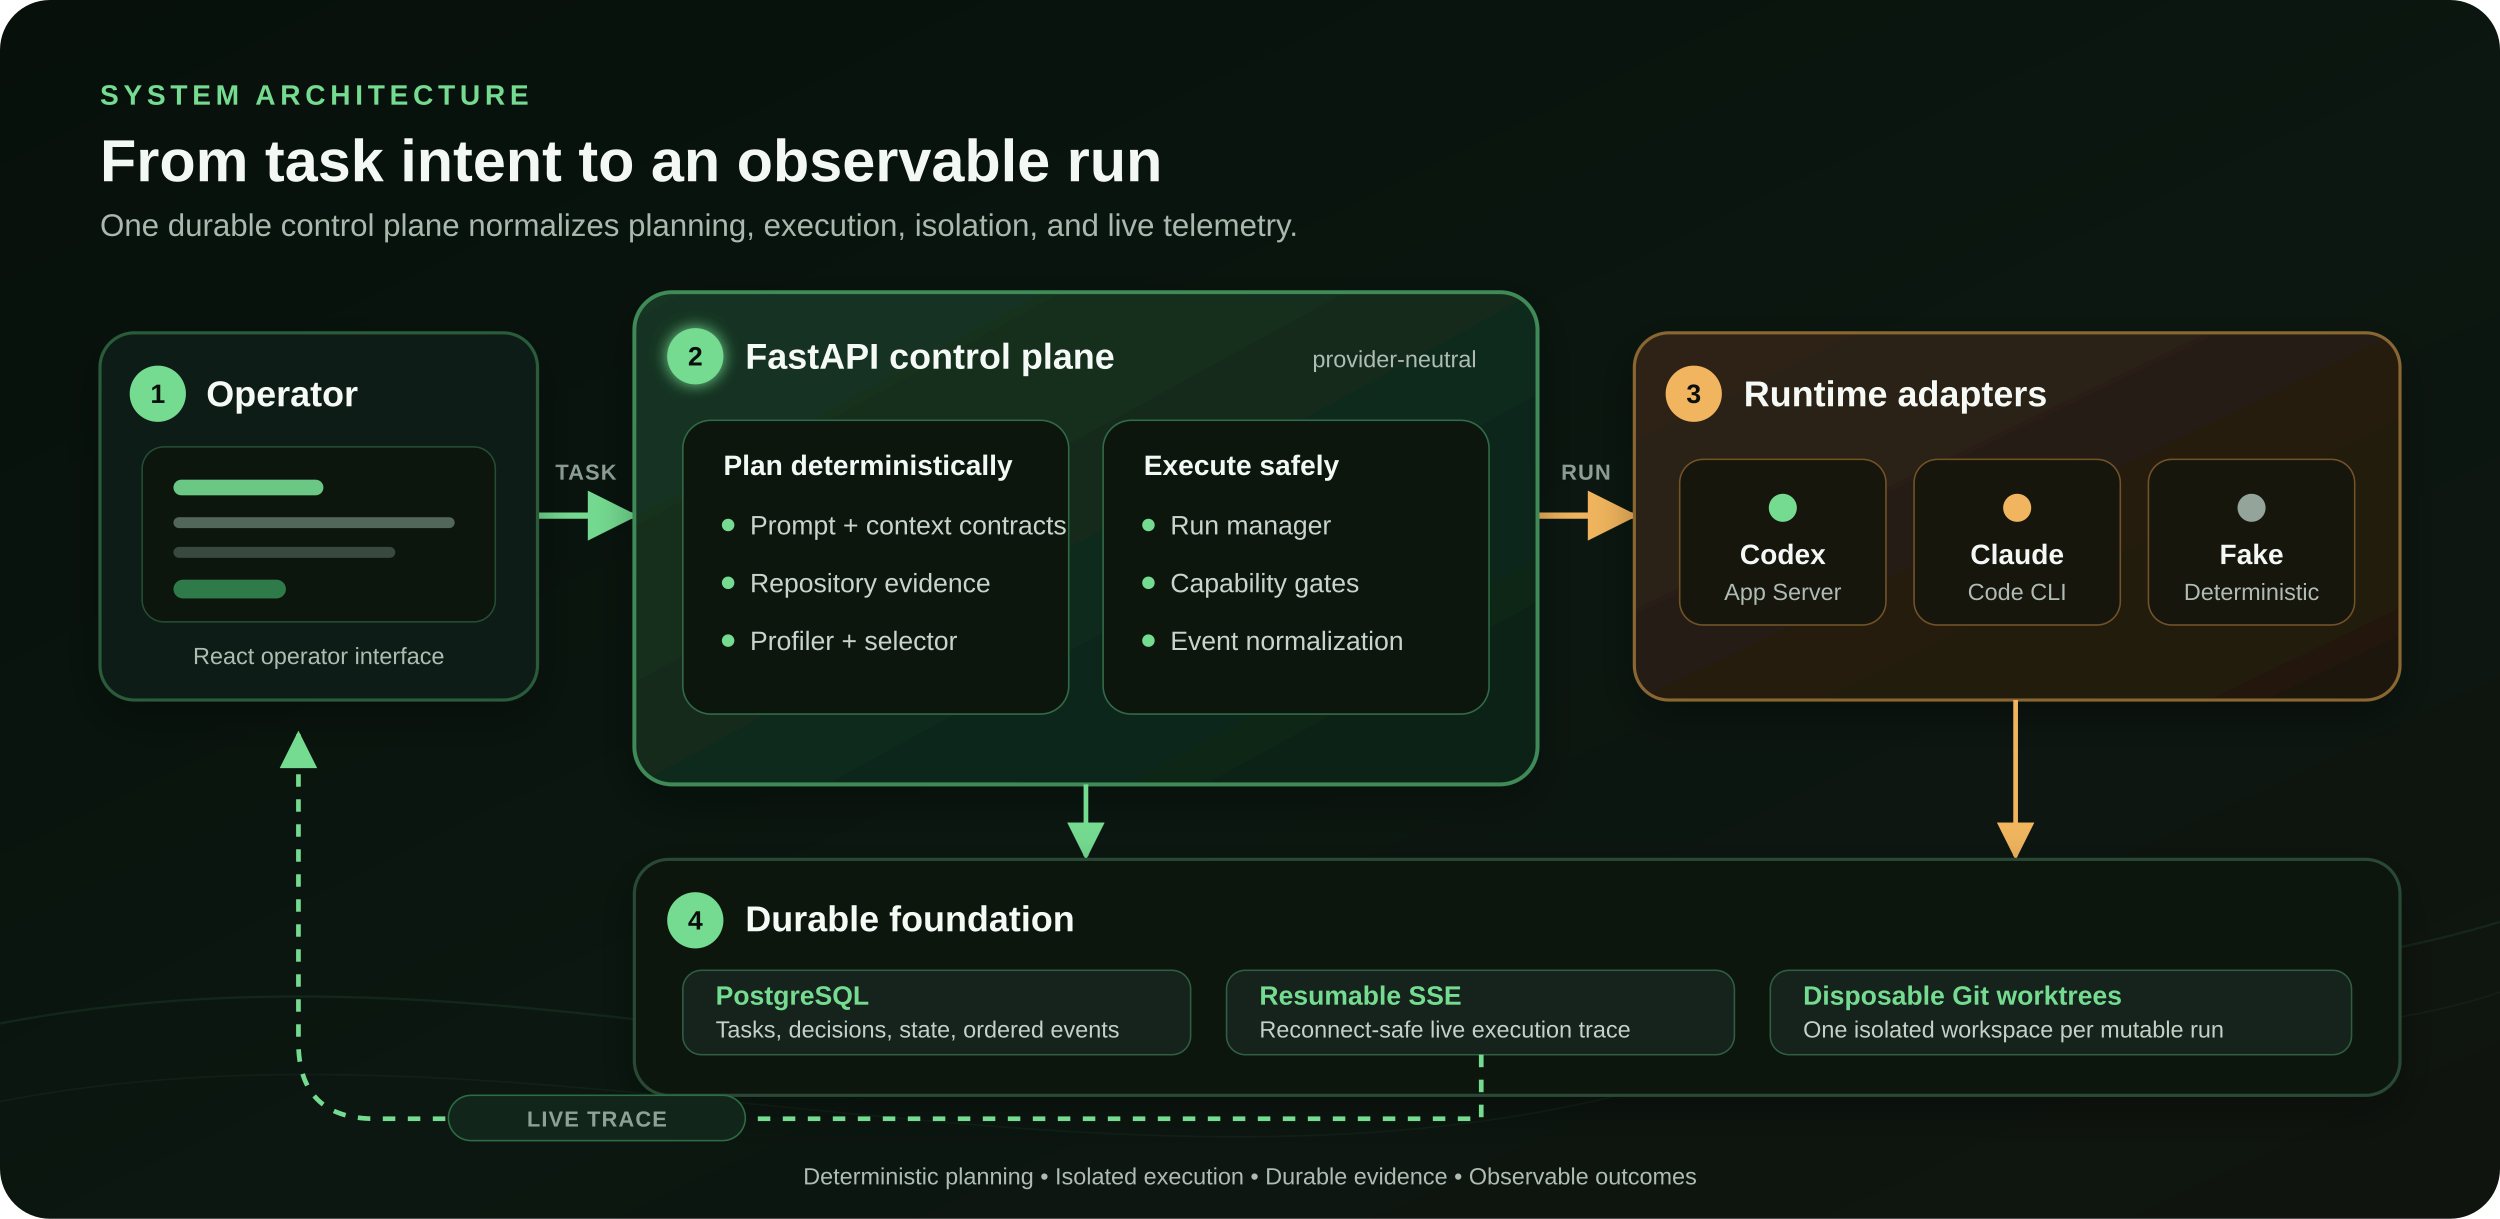
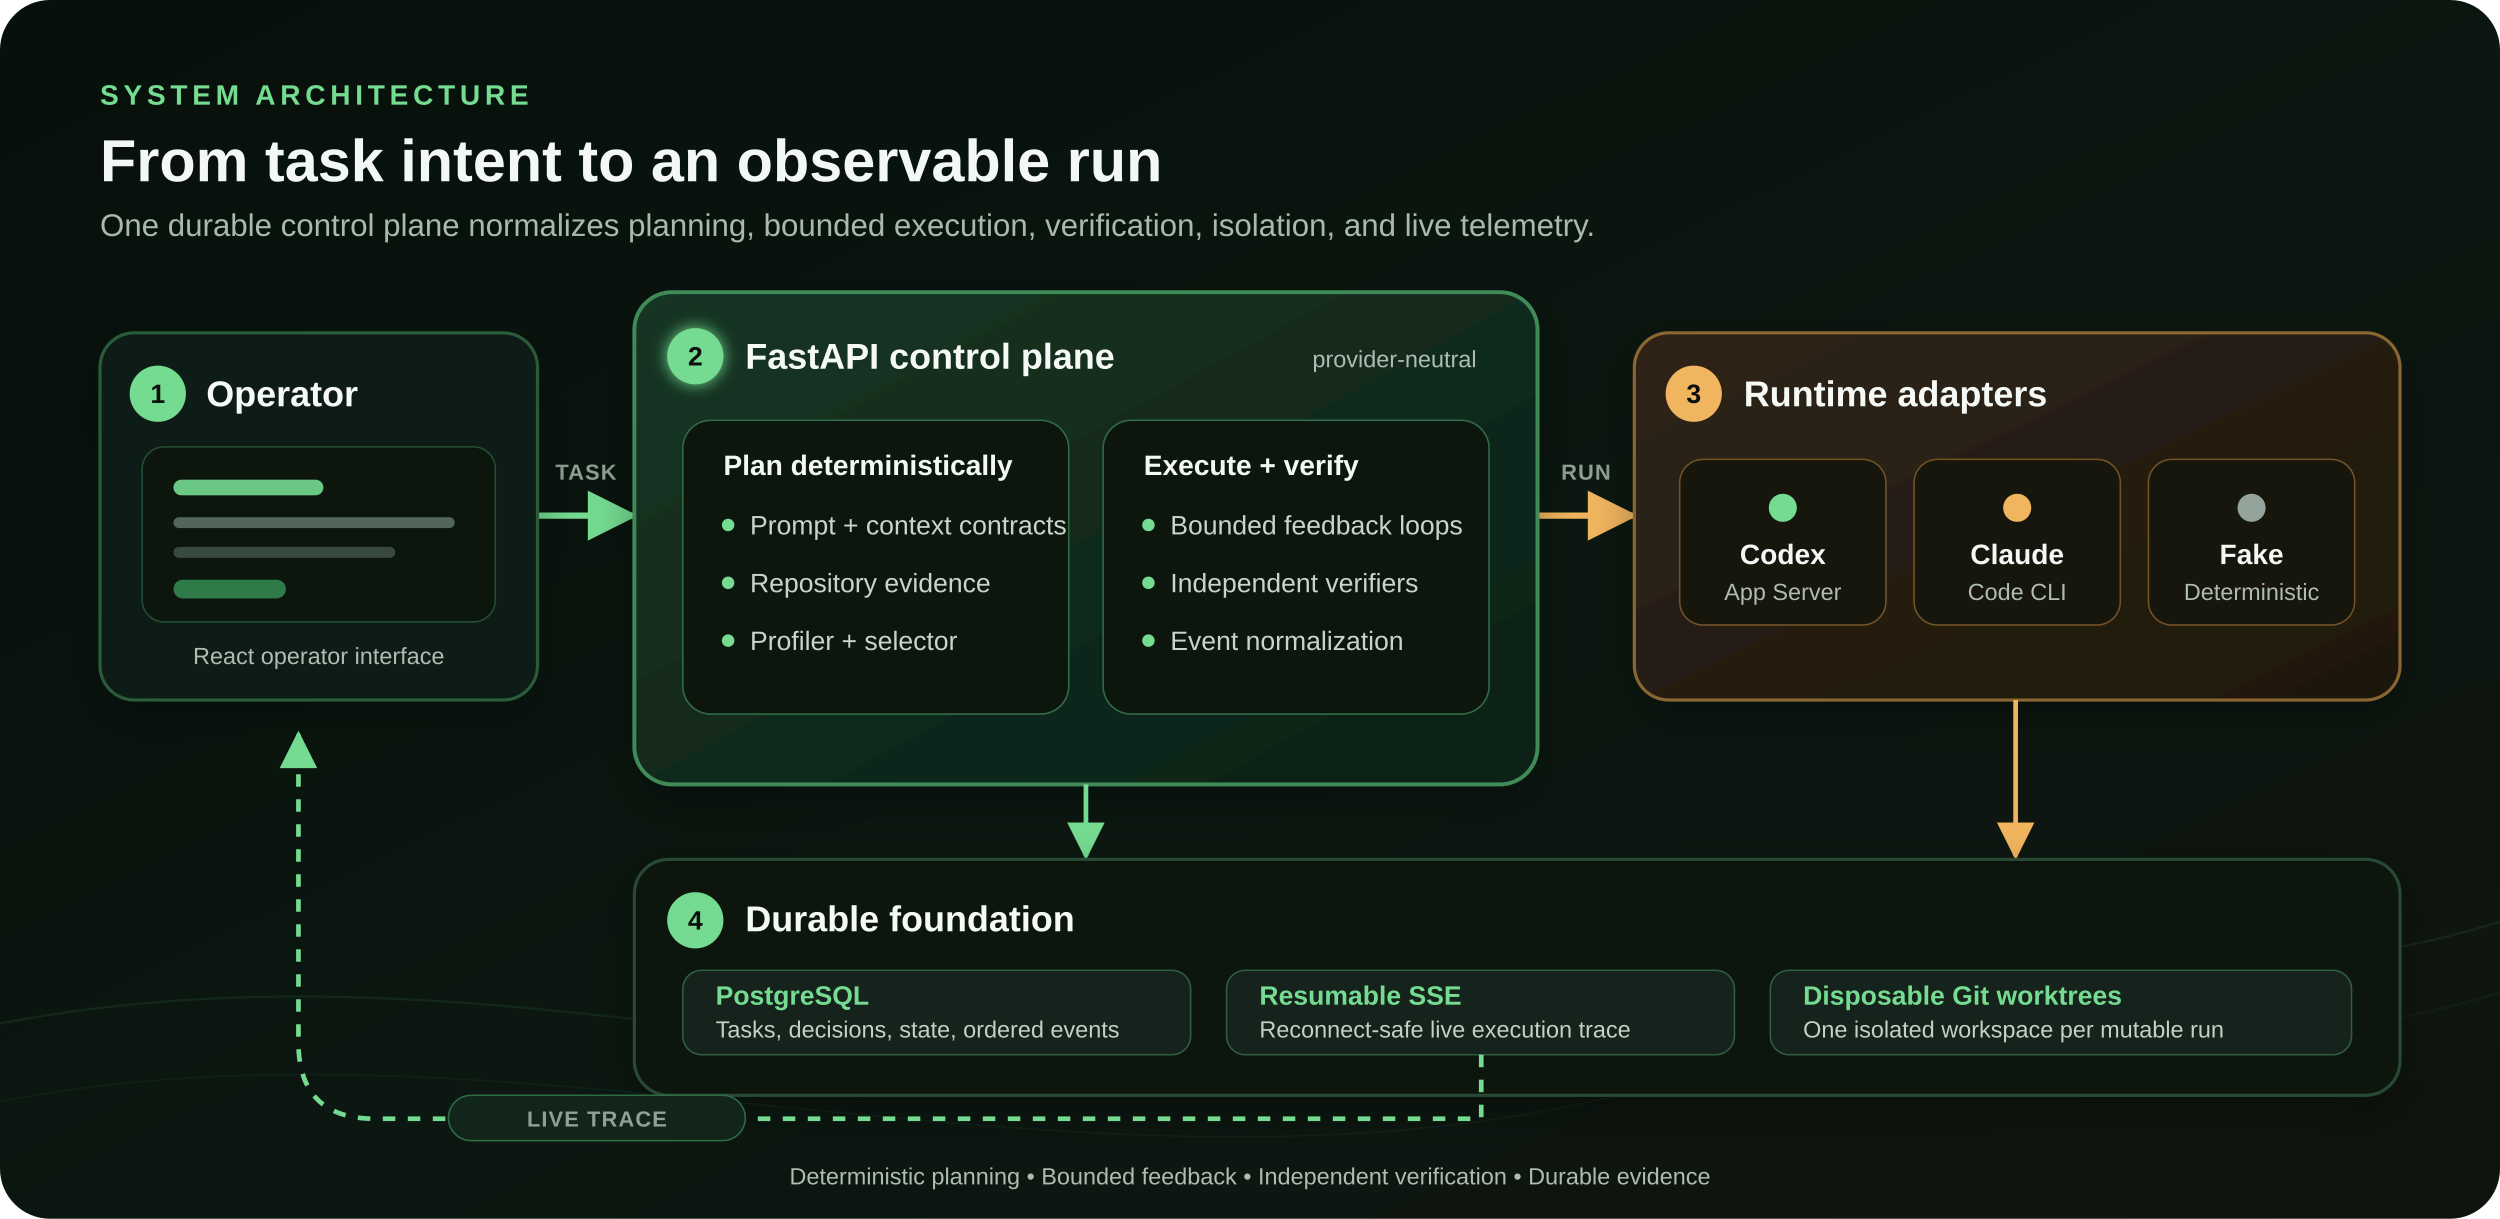
<svg xmlns="http://www.w3.org/2000/svg" width="1600" height="780" viewBox="0 0 1600 780" role="img" aria-labelledby="title description">
  <defs>
    <linearGradient id="background" x1="0" y1="0" x2="1" y2="1">
      <stop offset="0" stop-color="#07100b" />
      <stop offset="0.55" stop-color="#0b1710" />
      <stop offset="1" stop-color="#10140f" />
    </linearGradient>
    <linearGradient id="controlPanel" x1="0" y1="0" x2="1" y2="1">
      <stop offset="0" stop-color="#153422" />
      <stop offset="1" stop-color="#0e2117" />
    </linearGradient>
    <linearGradient id="runtimePanel" x1="0" y1="0" x2="1" y2="1">
      <stop offset="0" stop-color="#2f2414" />
      <stop offset="1" stop-color="#1e180f" />
    </linearGradient>
    <filter id="greenGlow" x="-50%" y="-50%" width="200%" height="200%">
      <feGaussianBlur stdDeviation="5" result="blur" />
      <feMerge>
        <feMergeNode in="blur" />
        <feMergeNode in="SourceGraphic" />
      </feMerge>
    </filter>
    <filter id="softShadow" x="-20%" y="-20%" width="140%" height="150%">
      <feDropShadow dx="0" dy="10" stdDeviation="14" flood-color="#000000" flood-opacity="0.32" />
    </filter>
    <marker id="arrowGreen" viewBox="0 0 10 10" refX="9" refY="5" markerWidth="8" markerHeight="8" orient="auto-start-reverse">
      <path d="M 0 0 L 10 5 L 0 10 z" fill="#75db91" />
    </marker>
    <marker id="arrowAmber" viewBox="0 0 10 10" refX="9" refY="5" markerWidth="8" markerHeight="8" orient="auto-start-reverse">
      <path d="M 0 0 L 10 5 L 0 10 z" fill="#f1b55e" />
    </marker>
    <style>
      text { font-family: Arial, Helvetica, sans-serif; font-style: normal; }
      .eyebrow { fill: #75db91; font-size: 18px; font-weight: 700; letter-spacing: 3px; }
      .heading { fill: #f4f8f5; font-size: 38px; font-weight: 700; }
      .subtitle { fill: #a9b9ae; font-size: 20px; font-weight: 400; }
      .step { fill: #08110c; font-size: 17px; font-weight: 800; text-anchor: middle; dominant-baseline: central; }
      .card-title { fill: #f6faf7; font-size: 23px; font-weight: 700; }
      .card-copy { fill: #c8d4cc; font-size: 17px; font-weight: 400; }
      .small-title { fill: #f4f8f5; font-size: 18px; font-weight: 700; }
      .small-copy { fill: #aebcb3; font-size: 15px; font-weight: 400; }
      .flow-label { fill: #8fa097; font-size: 14px; font-weight: 600; letter-spacing: 0.7px; text-anchor: middle; }
      .foundation-title { fill: #75db91; font-size: 17px; font-weight: 700; }
      .foundation-copy { fill: #c4d0c8; font-size: 15px; font-weight: 400; }
    </style>
  </defs>
  <rect width="1600" height="780" rx="32" fill="url(#background)" />
  <path d="M0 655 C340 590 630 735 970 664 C1235 610 1400 650 1600 590" fill="none" stroke="#1d3a29" stroke-width="1.5" opacity="0.45" />
  <path d="M0 705 C330 640 700 785 1040 700 C1290 638 1450 685 1600 635" fill="none" stroke="#1d3a29" stroke-width="1" opacity="0.3" />
  <text x="64" y="67" class="eyebrow">SYSTEM ARCHITECTURE</text>
  <text x="64" y="116" class="heading">From task intent to an observable run</text>
-   <text x="64" y="151" class="subtitle">One durable control plane normalizes planning, execution, isolation, and live telemetry.</text>
+   <text x="64" y="151" class="subtitle">One durable control plane normalizes planning, bounded execution, verification, isolation, and live telemetry.</text>
  <line x1="345" y1="330" x2="405" y2="330" stroke="#75db91" stroke-width="4" marker-end="url(#arrowGreen)" />
  <text x="375" y="307" class="flow-label">TASK</text>
  <line x1="985" y1="330" x2="1045" y2="330" stroke="#f1b55e" stroke-width="4" marker-end="url(#arrowAmber)" />
  <text x="1015" y="307" class="flow-label">RUN</text>
  <g filter="url(#softShadow)">
    <rect x="64" y="213" width="280" height="235" rx="22" fill="#101d15" stroke="#2b5c3b" stroke-width="2" />
    <circle cx="101" cy="252" r="18" fill="#75db91" />
    <text x="101" y="252" class="step">1</text>
    <text x="132" y="260" class="card-title">Operator</text>
    <rect x="91" y="286" width="226" height="112" rx="14" fill="#0a130e" stroke="#254d33" />
    <rect x="111" y="307" width="96" height="10" rx="5" fill="#75db91" opacity="0.9" />
    <rect x="111" y="331" width="180" height="7" rx="3.5" fill="#53665a" />
    <rect x="111" y="350" width="142" height="7" rx="3.5" fill="#394a40" />
    <rect x="111" y="371" width="72" height="12" rx="6" fill="#2d7a48" />
    <text x="204" y="425" class="small-copy" text-anchor="middle">React operator interface</text>
  </g>
  <g filter="url(#softShadow)">
    <rect x="406" y="187" width="578" height="315" rx="24" fill="url(#controlPanel)" stroke="#3f8a58" stroke-width="2.5" />
    <circle cx="445" cy="228" r="18" fill="#75db91" filter="url(#greenGlow)" />
    <text x="445" y="228" class="step">2</text>
    <text x="477" y="236" class="card-title">FastAPI control plane</text>
    <text x="945" y="235" class="small-copy" text-anchor="end">provider-neutral</text>
    <rect x="437" y="269" width="247" height="188" rx="18" fill="#0b1810" stroke="#326b46" />
    <text x="463" y="304" class="small-title">Plan deterministically</text>
    <circle cx="466" cy="336" r="4" fill="#75db91" />
    <text x="480" y="342" class="card-copy">Prompt + context contracts</text>
    <circle cx="466" cy="373" r="4" fill="#75db91" />
    <text x="480" y="379" class="card-copy">Repository evidence</text>
    <circle cx="466" cy="410" r="4" fill="#75db91" />
    <text x="480" y="416" class="card-copy">Profiler + selector</text>
    <rect x="706" y="269" width="247" height="188" rx="18" fill="#0b1810" stroke="#326b46" />
-     <text x="732" y="304" class="small-title">Execute safely</text>
+     <text x="732" y="304" class="small-title">Execute + verify</text>
    <circle cx="735" cy="336" r="4" fill="#75db91" />
-     <text x="749" y="342" class="card-copy">Run manager</text>
+     <text x="749" y="342" class="card-copy">Bounded feedback loops</text>
    <circle cx="735" cy="373" r="4" fill="#75db91" />
-     <text x="749" y="379" class="card-copy">Capability gates</text>
+     <text x="749" y="379" class="card-copy">Independent verifiers</text>
    <circle cx="735" cy="410" r="4" fill="#75db91" />
    <text x="749" y="416" class="card-copy">Event normalization</text>
  </g>
  <g filter="url(#softShadow)">
    <rect x="1046" y="213" width="490" height="235" rx="22" fill="url(#runtimePanel)" stroke="#8a6631" stroke-width="2" />
    <circle cx="1084" cy="252" r="18" fill="#f1b55e" />
    <text x="1084" y="252" class="step">3</text>
    <text x="1116" y="260" class="card-title">Runtime adapters</text>
    <rect x="1075" y="294" width="132" height="106" rx="15" fill="#16140e" stroke="#735328" />
    <circle cx="1141" cy="325" r="9" fill="#75db91" />
    <text x="1141" y="361" class="small-title" text-anchor="middle">Codex</text>
    <text x="1141" y="384" class="small-copy" text-anchor="middle">App Server</text>
    <rect x="1225" y="294" width="132" height="106" rx="15" fill="#16140e" stroke="#735328" />
    <circle cx="1291" cy="325" r="9" fill="#f1b55e" />
    <text x="1291" y="361" class="small-title" text-anchor="middle">Claude</text>
    <text x="1291" y="384" class="small-copy" text-anchor="middle">Code CLI</text>
    <rect x="1375" y="294" width="132" height="106" rx="15" fill="#16140e" stroke="#735328" />
    <circle cx="1441" cy="325" r="9" fill="#93a49a" />
    <text x="1441" y="361" class="small-title" text-anchor="middle">Fake</text>
    <text x="1441" y="384" class="small-copy" text-anchor="middle">Deterministic</text>
  </g>
  <path d="M695 502 V548" stroke="#75db91" stroke-width="3" marker-end="url(#arrowGreen)" />
  <path d="M1290 448 V548" stroke="#f1b55e" stroke-width="3" marker-end="url(#arrowAmber)" />
  <g filter="url(#softShadow)">
    <rect x="406" y="550" width="1130" height="151" rx="22" fill="#0c1610" stroke="#2a4934" stroke-width="2" />
    <circle cx="445" cy="589" r="18" fill="#75db91" />
    <text x="445" y="589" class="step">4</text>
    <text x="477" y="596" class="card-title">Durable foundation</text>
    <rect x="437" y="621" width="325" height="54" rx="12" fill="#13231a" stroke="#315d40" />
    <text x="458" y="643" class="foundation-title">PostgreSQL</text>
    <text x="458" y="664" class="foundation-copy">Tasks, decisions, state, ordered events</text>
    <rect x="785" y="621" width="325" height="54" rx="12" fill="#13231a" stroke="#315d40" />
    <text x="806" y="643" class="foundation-title">Resumable SSE</text>
    <text x="806" y="664" class="foundation-copy">Reconnect-safe live execution trace</text>
    <rect x="1133" y="621" width="372" height="54" rx="12" fill="#13231a" stroke="#315d40" />
    <text x="1154" y="643" class="foundation-title">Disposable Git worktrees</text>
    <text x="1154" y="664" class="foundation-copy">One isolated workspace per mutable run</text>
  </g>
  <path d="M948 675 V716 H240 Q191 716 191 667 V470" fill="none" stroke="#75db91" stroke-width="3" stroke-dasharray="8 8" marker-end="url(#arrowGreen)" />
  <rect x="287" y="701" width="190" height="29" rx="14.5" fill="#12251a" stroke="#2d6d44" />
  <text x="382" y="721" class="flow-label">LIVE TRACE</text>
-   <text x="800" y="758" class="small-copy" text-anchor="middle">Deterministic planning  •  Isolated execution  •  Durable evidence  •  Observable outcomes</text>
+   <text x="800" y="758" class="small-copy" text-anchor="middle">Deterministic planning  •  Bounded feedback  •  Independent verification  •  Durable evidence</text>
</svg>
